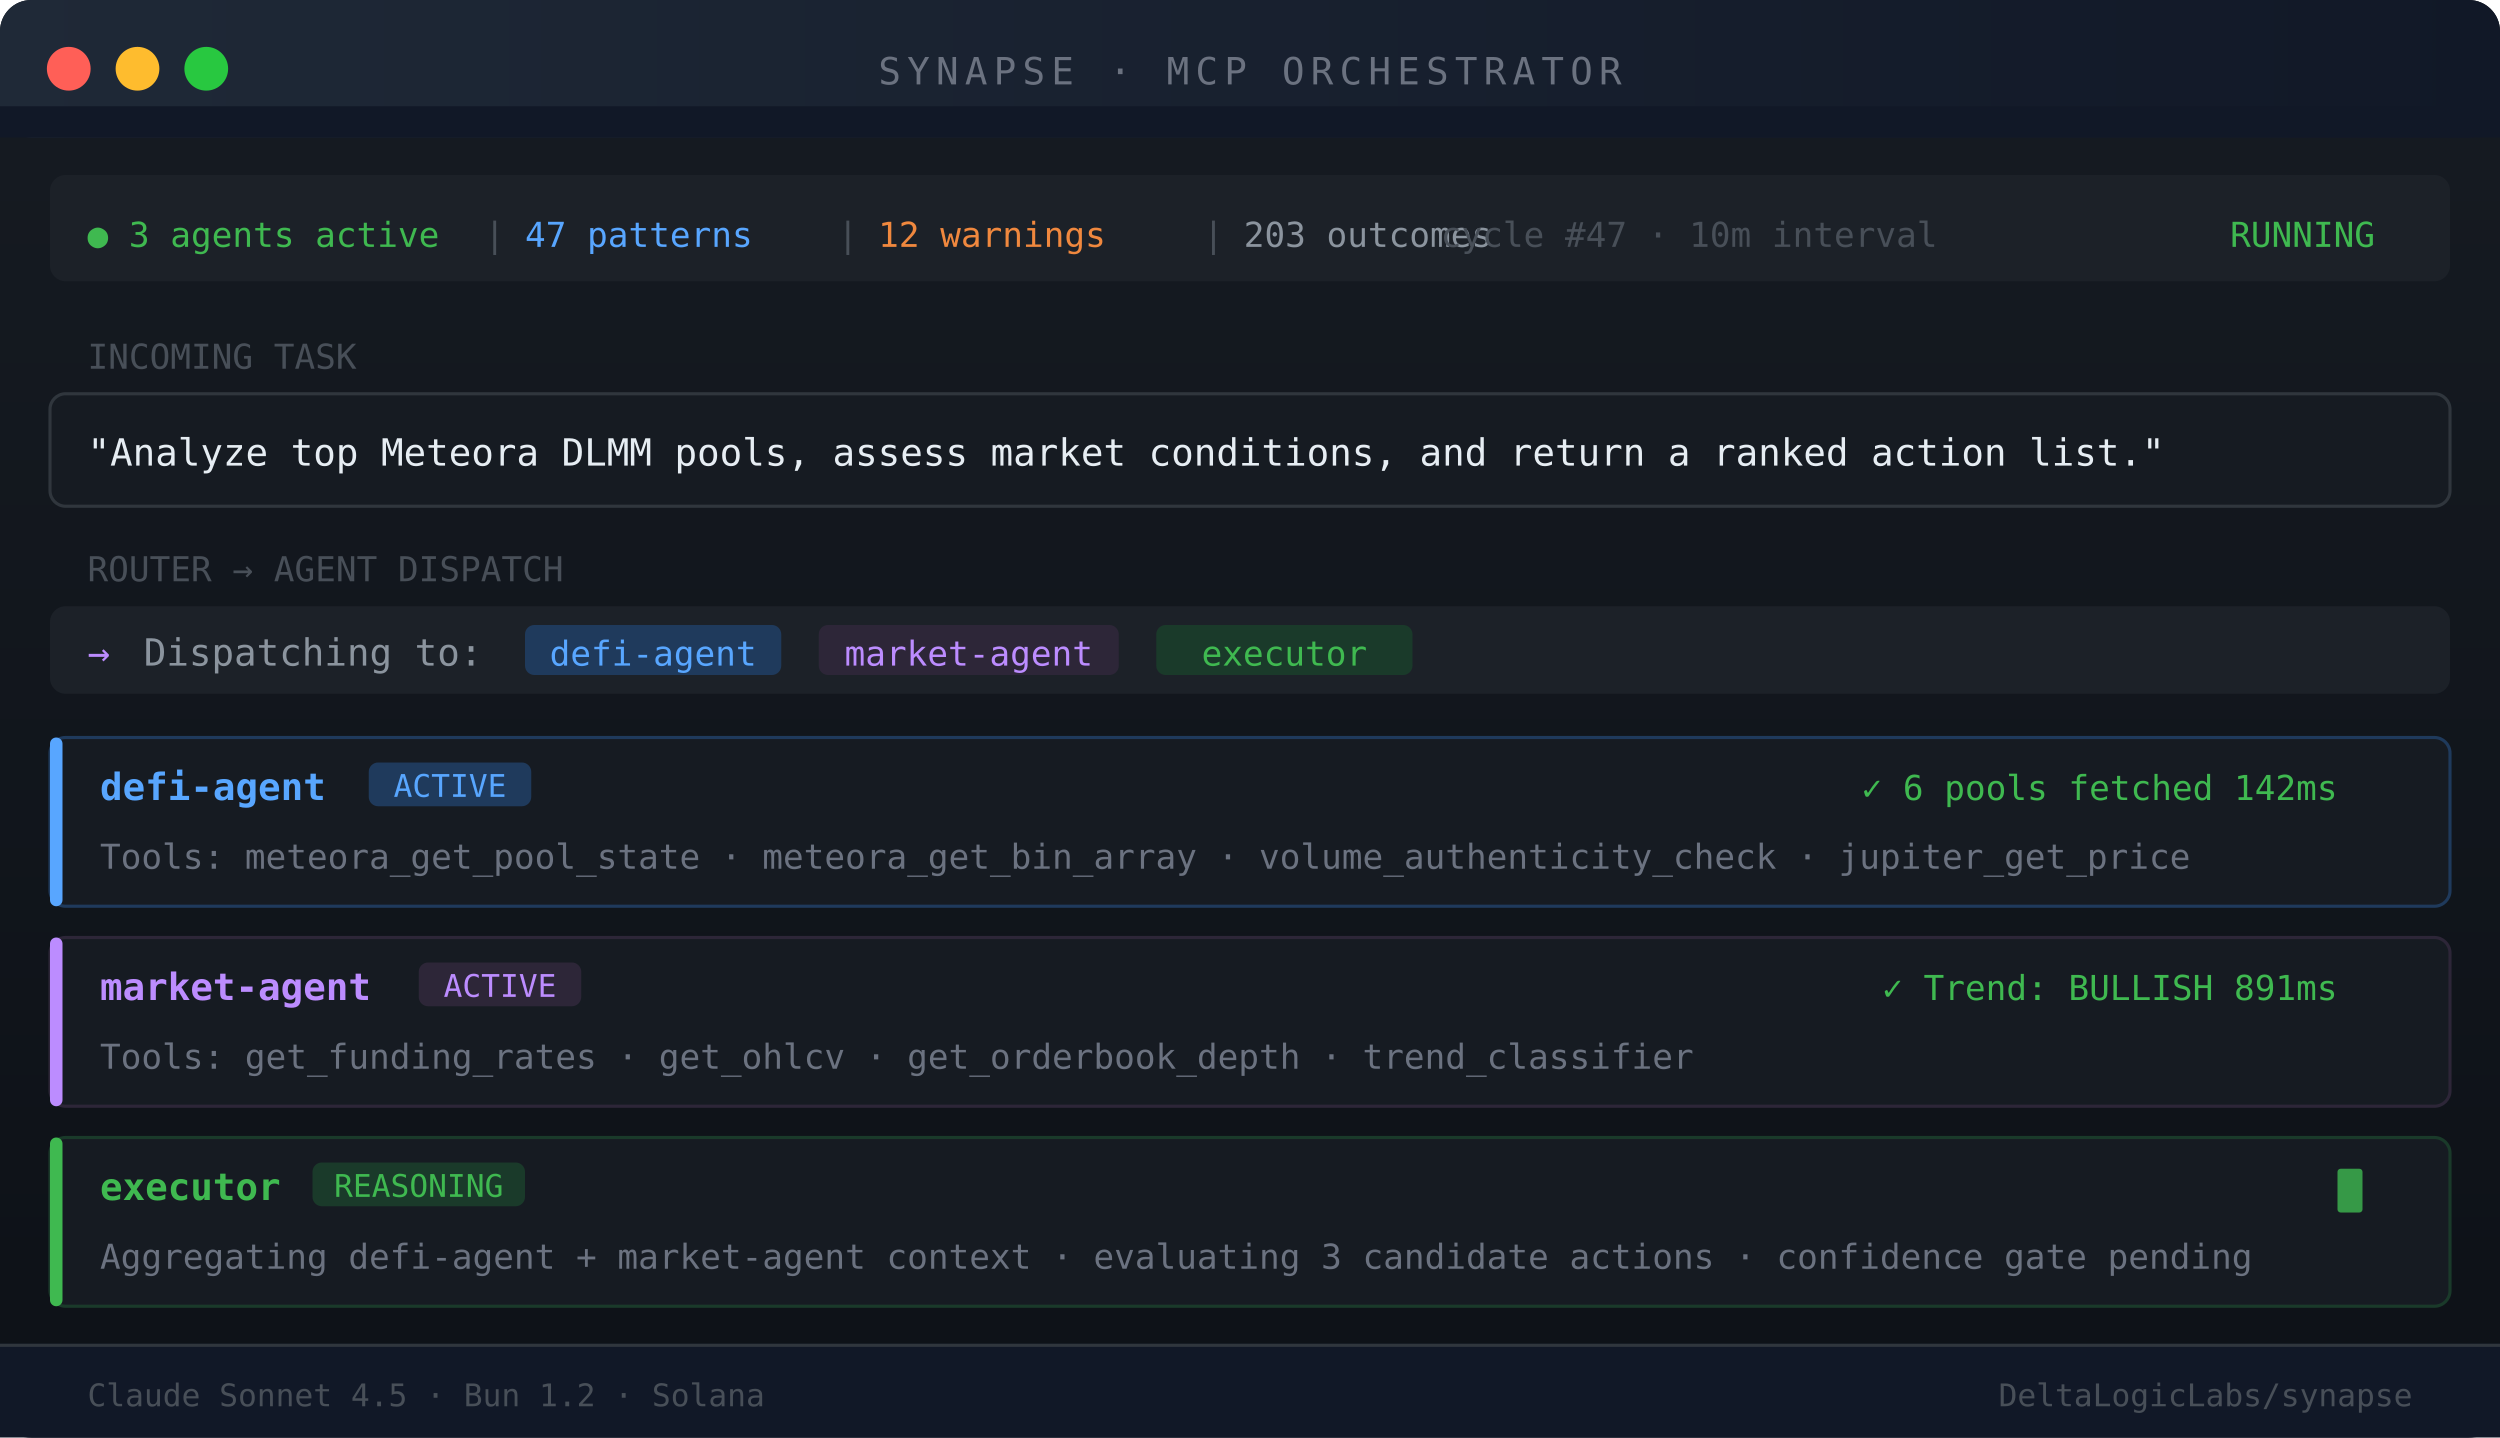
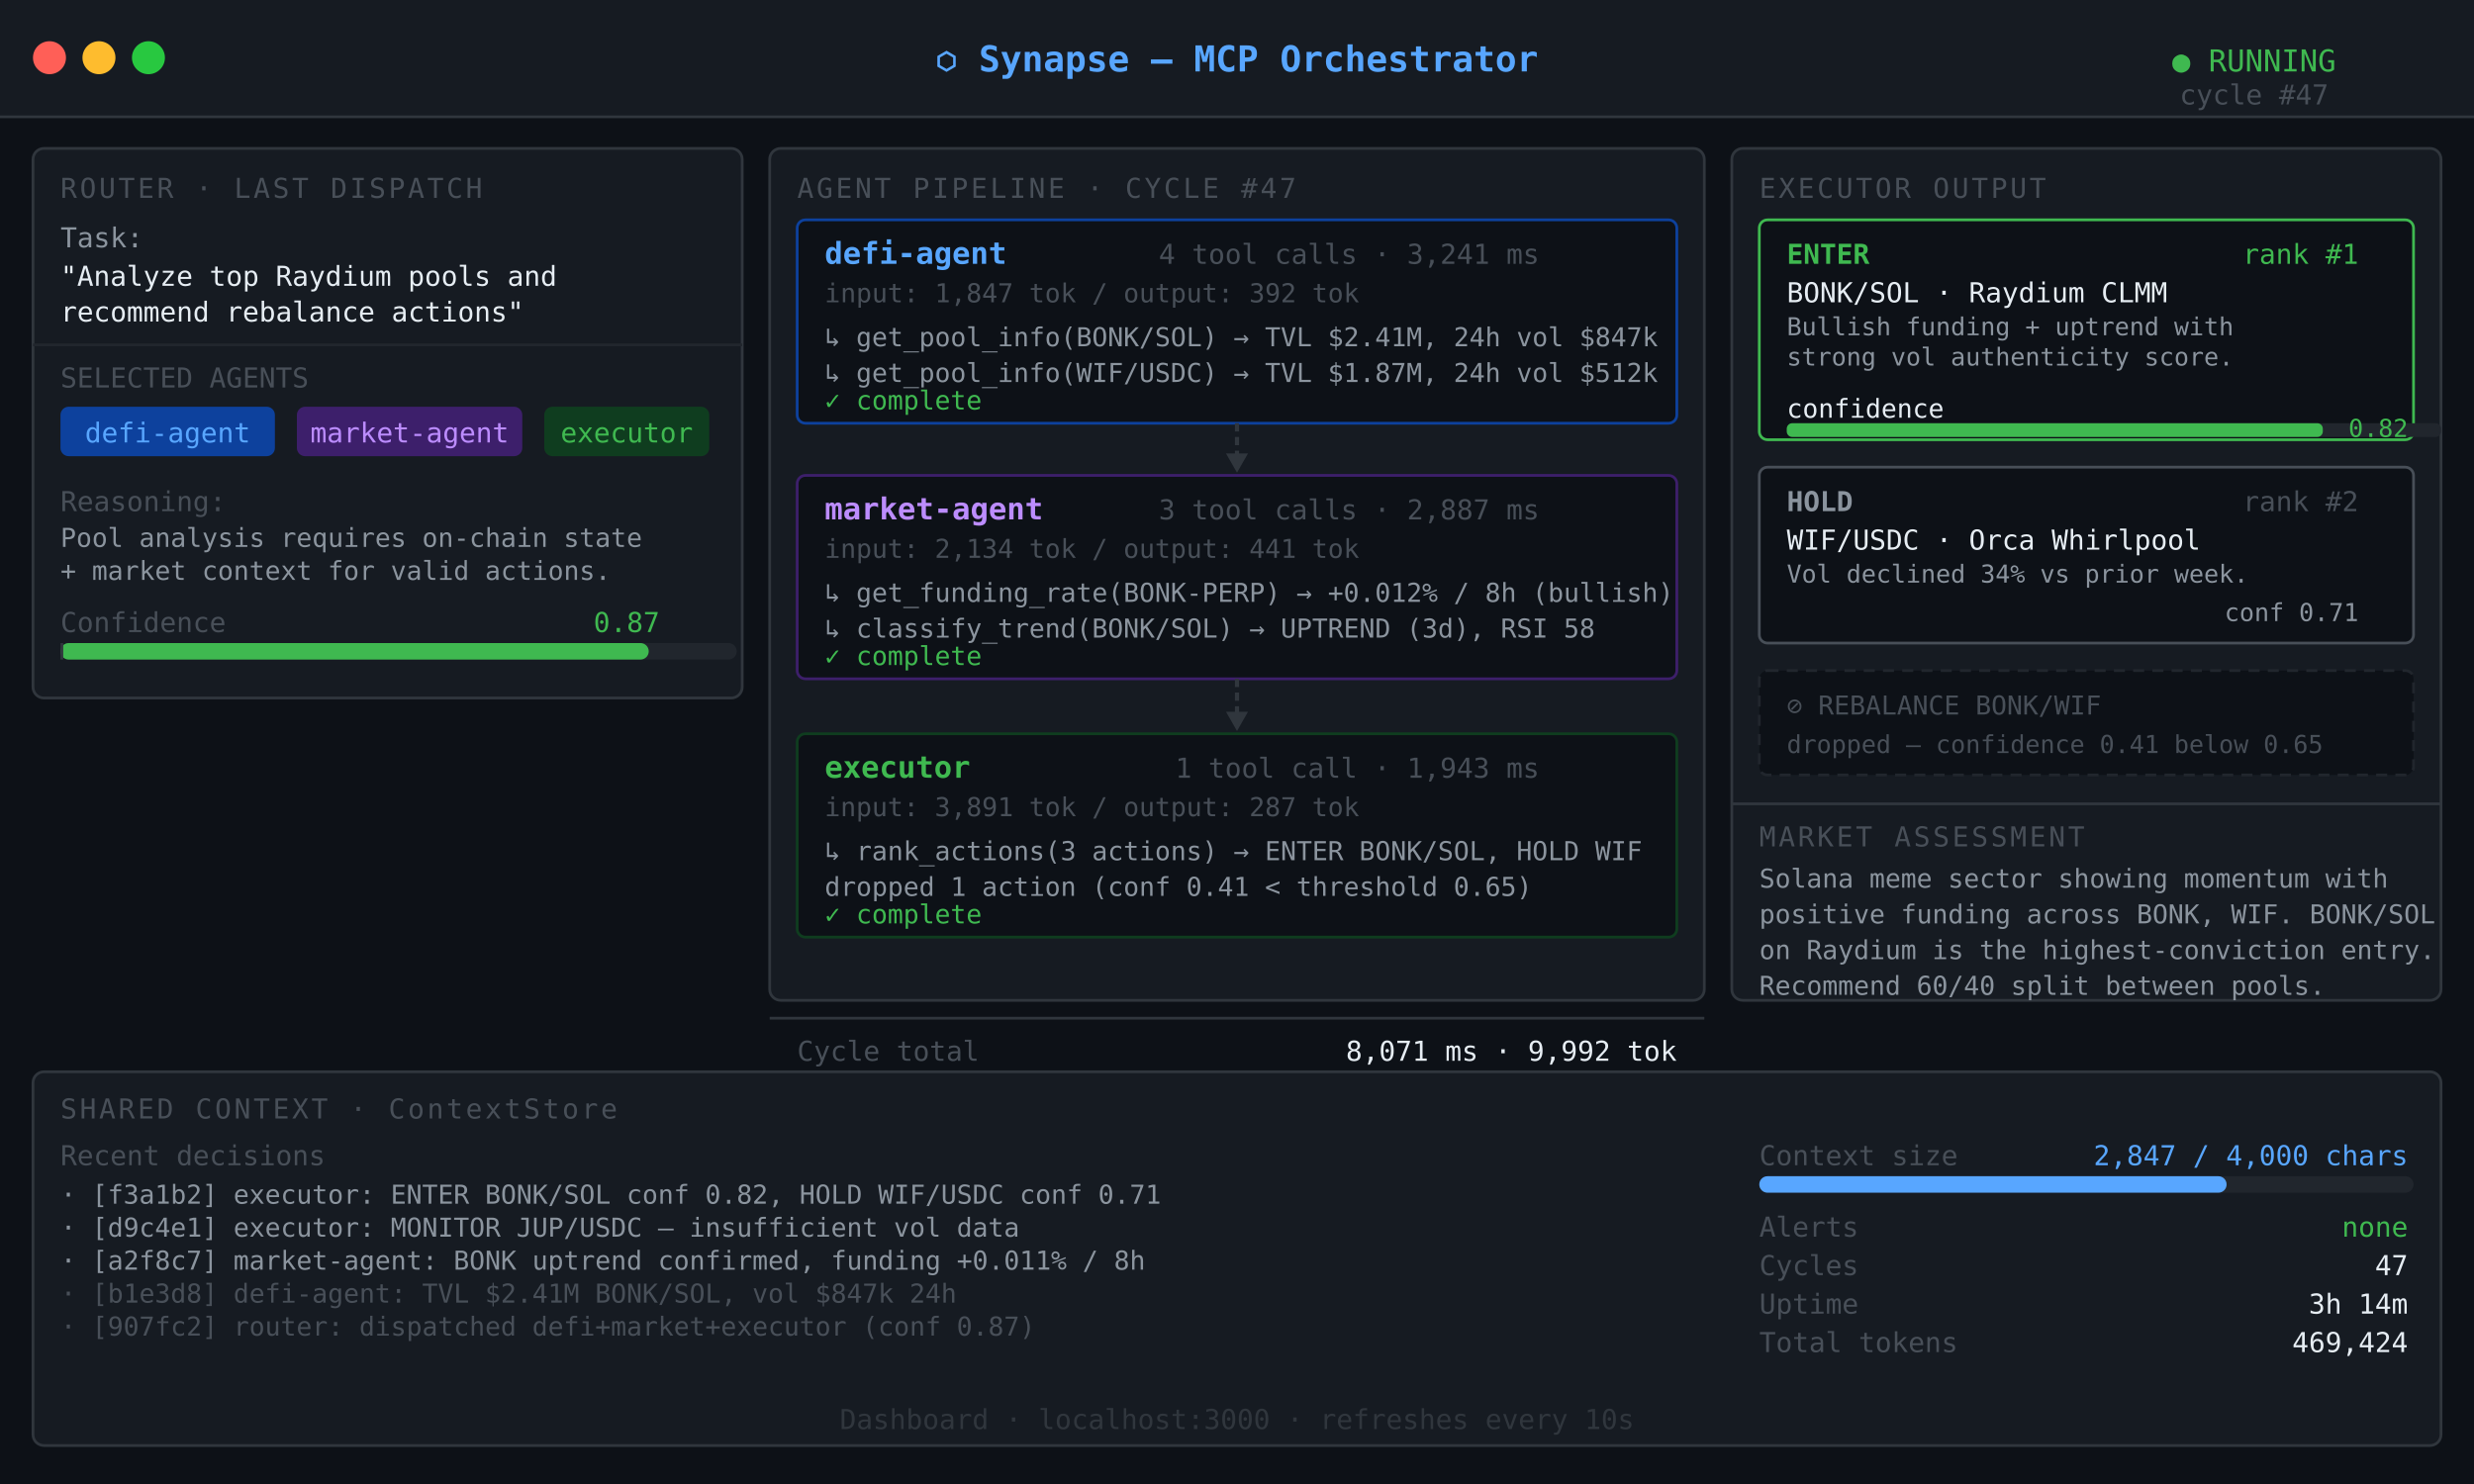
- <svg xmlns="http://www.w3.org/2000/svg" width="800" height="460" viewBox="0 0 800 460">
+ <svg xmlns="http://www.w3.org/2000/svg" width="900" height="540" viewBox="0 0 900 540">
  <defs>
    <style>
      text { font-family: 'SF Mono', 'Fira Code', 'Cascadia Code', monospace; }
-       .dot-red { fill: #ff5f57; }
-       .dot-yellow { fill: #febc2e; }
-       .dot-green { fill: #28c840; }
+       .mono { font-family: 'SF Mono', 'Fira Code', 'Cascadia Code', monospace; }
    </style>
-     <linearGradient id="bgGrad" x1="0" y1="0" x2="0" y2="1">
-       <stop offset="0%" stop-color="#161b22" />
-       <stop offset="100%" stop-color="#0d1117" />
-     </linearGradient>
-     <linearGradient id="headerGrad" x1="0" y1="0" x2="1" y2="0">
-       <stop offset="0%" stop-color="#1f2937" />
-       <stop offset="100%" stop-color="#111827" />
-     </linearGradient>
  </defs>
-   <rect x="1" y="1" width="798" height="458" rx="10" fill="none" stroke="#30363d" stroke-width="1.5" />
-   <rect width="800" height="460" rx="10" fill="url(#bgGrad)" />
-   <rect width="800" height="44" rx="10" fill="url(#headerGrad)" />
-   <rect y="34" width="800" height="10" fill="#111827" />
-   <circle cx="22" cy="22" r="7" class="dot-red" />
-   <circle cx="44" cy="22" r="7" class="dot-yellow" />
-   <circle cx="66" cy="22" r="7" class="dot-green" />
-   <text x="400" y="27" text-anchor="middle" fill="#6b7280" font-size="12" letter-spacing="2">SYNAPSE  ·  MCP ORCHESTRATOR</text>
-   <rect x="16" y="56" width="768" height="34" rx="5" fill="#1c2128" />
-   <text x="28" y="79" fill="#3fb950" font-size="11">● 3 agents active</text>
-   <text x="155" y="79" fill="#484f58" font-size="11">|</text>
-   <text x="168" y="79" fill="#58a6ff" font-size="11">47 patterns</text>
-   <text x="268" y="79" fill="#484f58" font-size="11">|</text>
-   <text x="281" y="79" fill="#f0883e" font-size="11">12 warnings</text>
-   <text x="385" y="79" fill="#484f58" font-size="11">|</text>
-   <text x="398" y="79" fill="#8b949e" font-size="11">203 outcomes</text>
-   <text x="620" y="79" fill="#484f58" font-size="11" text-anchor="end">cycle #47  ·  10m interval</text>
-   <text x="760" y="79" fill="#3fb950" font-size="11" text-anchor="end">RUNNING</text>
-   <text x="28" y="118" fill="#484f58" font-size="11">INCOMING TASK</text>
-   <rect x="16" y="126" width="768" height="36" rx="5" fill="#161b22" stroke="#30363d" stroke-width="1" />
-   <text x="28" y="149" fill="#e6edf3" font-size="12">"Analyze top Meteora DLMM pools, assess market conditions, and return a ranked action list."</text>
-   <text x="28" y="186" fill="#484f58" font-size="11">ROUTER  →  AGENT DISPATCH</text>
-   <rect x="16" y="194" width="768" height="28" rx="5" fill="#1c2128" />
-   <text x="28" y="213" fill="#bc8cff" font-size="12">→</text>
-   <text x="46" y="213" fill="#8b949e" font-size="12">Dispatching to:</text>
-   <rect x="168" y="200" width="82" height="16" rx="3" fill="#1f3a5c" />
-   <text x="209" y="213" fill="#58a6ff" font-size="11" text-anchor="middle">defi-agent</text>
-   <rect x="262" y="200" width="96" height="16" rx="3" fill="#2d2638" />
-   <text x="310" y="213" fill="#bc8cff" font-size="11" text-anchor="middle">market-agent</text>
-   <rect x="370" y="200" width="82" height="16" rx="3" fill="#1a3a2a" />
-   <text x="411" y="213" fill="#3fb950" font-size="11" text-anchor="middle">executor</text>
-   <rect x="16" y="236" width="768" height="54" rx="5" fill="#161b22" stroke="#1f3a5c" stroke-width="1" />
-   <rect x="16" y="236" width="4" height="54" rx="2" fill="#58a6ff" />
-   <text x="32" y="256" fill="#58a6ff" font-size="12" font-weight="bold">defi-agent</text>
-   <rect x="118" y="244" width="52" height="14" rx="3" fill="#1f3a5c" />
-   <text x="144" y="255" fill="#58a6ff" font-size="10" text-anchor="middle">ACTIVE</text>
-   <text x="32" y="278" fill="#6b7280" font-size="11">Tools: meteora_get_pool_state · meteora_get_bin_array · volume_authenticity_check · jupiter_get_price</text>
-   <text x="748" y="256" fill="#3fb950" font-size="11" text-anchor="end">✓ 6 pools fetched  142ms</text>
-   <rect x="16" y="300" width="768" height="54" rx="5" fill="#161b22" stroke="#2d2638" stroke-width="1" />
-   <rect x="16" y="300" width="4" height="54" rx="2" fill="#bc8cff" />
-   <text x="32" y="320" fill="#bc8cff" font-size="12" font-weight="bold">market-agent</text>
-   <rect x="134" y="308" width="52" height="14" rx="3" fill="#2d2638" />
-   <text x="160" y="319" fill="#bc8cff" font-size="10" text-anchor="middle">ACTIVE</text>
-   <text x="32" y="342" fill="#6b7280" font-size="11">Tools: get_funding_rates · get_ohlcv · get_orderbook_depth · trend_classifier</text>
-   <text x="748" y="320" fill="#3fb950" font-size="11" text-anchor="end">✓ Trend: BULLISH  891ms</text>
-   <rect x="16" y="364" width="768" height="54" rx="5" fill="#161b22" stroke="#1a3a2a" stroke-width="1" />
-   <rect x="16" y="364" width="4" height="54" rx="2" fill="#3fb950" />
-   <text x="32" y="384" fill="#3fb950" font-size="12" font-weight="bold">executor</text>
-   <rect x="100" y="372" width="68" height="14" rx="3" fill="#1a3a2a" />
-   <text x="134" y="383" fill="#3fb950" font-size="10" text-anchor="middle">REASONING</text>
-   <text x="32" y="406" fill="#6b7280" font-size="11">Aggregating defi-agent + market-agent context · evaluating 3 candidate actions · confidence gate pending</text>
-   <rect x="748" y="374" width="8" height="14" rx="1" fill="#3fb950" opacity="0.8" />
-   <rect x="0" y="430" width="800" height="30" rx="0" fill="#111827" />
-   <rect x="0" y="430" width="800" height="1" fill="#30363d" />
-   <rect x="0" y="450" width="800" height="10" rx="10" fill="#111827" />
-   <text x="28" y="450" fill="#484f58" font-size="10">Claude Sonnet 4.5  ·  Bun 1.2  ·  Solana</text>
-   <text x="772" y="450" fill="#484f58" font-size="10" text-anchor="end">DeltaLogicLabs/synapse</text>
+   <rect width="900" height="540" fill="#0d1117" />
+   <rect width="900" height="42" fill="#161b22" />
+   <rect width="900" height="1" y="42" fill="#30363d" />
+   <circle cx="18" cy="21" r="6" fill="#ff5f57" />
+   <circle cx="36" cy="21" r="6" fill="#febc2e" />
+   <circle cx="54" cy="21" r="6" fill="#28c840" />
+   <text x="450" y="26" fill="#58a6ff" font-size="13" font-weight="bold" text-anchor="middle">⬡ Synapse  —  MCP Orchestrator</text>
+   <text x="820" y="26" fill="#3fb950" font-size="11" text-anchor="middle">● RUNNING</text>
+   <text x="820" y="38" fill="#484f58" font-size="10" text-anchor="middle">cycle #47</text>
+   <rect x="12" y="54" width="258" height="200" rx="4" fill="#161b22" stroke="#30363d" stroke-width="1" />
+   <text x="22" y="72" fill="#484f58" font-size="10" letter-spacing="1">ROUTER  ·  LAST DISPATCH</text>
+   <text x="22" y="90" fill="#8b949e" font-size="10">Task:</text>
+   <text x="22" y="104" fill="#e6edf3" font-size="10">"Analyze top Raydium pools and</text>
+   <text x="22" y="117" fill="#e6edf3" font-size="10"> recommend rebalance actions"</text>
+   <rect x="12" y="125" width="258" height="1" fill="#21262d" />
+   <text x="22" y="141" fill="#484f58" font-size="10">SELECTED AGENTS</text>
+   <rect x="22" y="148" width="78" height="18" rx="3" fill="#0d419d" />
+   <text x="61" y="161" fill="#58a6ff" font-size="10" text-anchor="middle">defi-agent</text>
+   <rect x="108" y="148" width="82" height="18" rx="3" fill="#3d1f6b" />
+   <text x="149" y="161" fill="#bc8cff" font-size="10" text-anchor="middle">market-agent</text>
+   <rect x="198" y="148" width="60" height="18" rx="3" fill="#0f3d1f" />
+   <text x="228" y="161" fill="#3fb950" font-size="10" text-anchor="middle">executor</text>
+   <text x="22" y="186" fill="#484f58" font-size="10">Reasoning:</text>
+   <text x="22" y="199" fill="#8b949e" font-size="9.5">Pool analysis requires on-chain state</text>
+   <text x="22" y="211" fill="#8b949e" font-size="9.5">+ market context for valid actions.</text>
+   <text x="22" y="230" fill="#484f58" font-size="10">Confidence</text>
+   <text x="240" y="230" fill="#3fb950" font-size="10" text-anchor="end">0.87</text>
+   <rect x="22" y="234" width="246" height="6" rx="3" fill="#21262d" />
+   <rect x="22" y="234" width="214" height="6" rx="3" fill="#3fb950" />
+   <rect x="22" y="234" width="1" height="6" fill="#30363d" />
+   <rect x="12" y="246" width="258" height="8" rx="0" fill="#0d1117" opacity="0" />
+   <rect x="280" y="54" width="340" height="310" rx="4" fill="#161b22" stroke="#30363d" stroke-width="1" />
+   <text x="290" y="72" fill="#484f58" font-size="10" letter-spacing="1">AGENT PIPELINE  ·  CYCLE #47</text>
+   <rect x="290" y="80" width="320" height="74" rx="3" fill="#0d1117" stroke="#0d419d" stroke-width="1" />
+   <text x="300" y="96" fill="#58a6ff" font-size="11" font-weight="bold">defi-agent</text>
+   <text x="560" y="96" fill="#484f58" font-size="10" text-anchor="end">4 tool calls  ·  3,241 ms</text>
+   <text x="300" y="110" fill="#484f58" font-size="9.5">input: 1,847 tok  /  output: 392 tok</text>
+   <text x="300" y="126" fill="#8b949e" font-size="9.5">↳ get_pool_info(BONK/SOL)  →  TVL $2.41M, 24h vol $847k</text>
+   <text x="300" y="139" fill="#8b949e" font-size="9.5">↳ get_pool_info(WIF/USDC)  →  TVL $1.87M, 24h vol $512k</text>
+   <text x="300" y="149" fill="#3fb950" font-size="9.5">✓ complete</text>
+   <line x1="450" y1="154" x2="450" y2="166" stroke="#30363d" stroke-width="1.5" stroke-dasharray="3,2" />
+   <polygon points="446,165 454,165 450,172" fill="#30363d" />
+   <rect x="290" y="173" width="320" height="74" rx="3" fill="#0d1117" stroke="#3d1f6b" stroke-width="1" />
+   <text x="300" y="189" fill="#bc8cff" font-size="11" font-weight="bold">market-agent</text>
+   <text x="560" y="189" fill="#484f58" font-size="10" text-anchor="end">3 tool calls  ·  2,887 ms</text>
+   <text x="300" y="203" fill="#484f58" font-size="9.5">input: 2,134 tok  /  output: 441 tok</text>
+   <text x="300" y="219" fill="#8b949e" font-size="9.5">↳ get_funding_rate(BONK-PERP)  →  +0.012% / 8h (bullish)</text>
+   <text x="300" y="232" fill="#8b949e" font-size="9.5">↳ classify_trend(BONK/SOL)  →  UPTREND (3d), RSI 58</text>
+   <text x="300" y="242" fill="#3fb950" font-size="9.5">✓ complete</text>
+   <line x1="450" y1="247" x2="450" y2="260" stroke="#30363d" stroke-width="1.5" stroke-dasharray="3,2" />
+   <polygon points="446,259 454,259 450,266" fill="#30363d" />
+   <rect x="290" y="267" width="320" height="74" rx="3" fill="#0d1117" stroke="#0f3d1f" stroke-width="1" />
+   <text x="300" y="283" fill="#3fb950" font-size="11" font-weight="bold">executor</text>
+   <text x="560" y="283" fill="#484f58" font-size="10" text-anchor="end">1 tool call  ·  1,943 ms</text>
+   <text x="300" y="297" fill="#484f58" font-size="9.5">input: 3,891 tok  /  output: 287 tok</text>
+   <text x="300" y="313" fill="#8b949e" font-size="9.5">↳ rank_actions(3 actions)  →  ENTER BONK/SOL, HOLD WIF</text>
+   <text x="300" y="326" fill="#8b949e" font-size="9.5">   dropped 1 action (conf 0.41 &lt; threshold 0.65)</text>
+   <text x="300" y="336" fill="#3fb950" font-size="9.5">✓ complete</text>
+   <rect x="280" y="370" width="340" height="1" fill="#30363d" />
+   <text x="290" y="386" fill="#484f58" font-size="10">Cycle total</text>
+   <text x="610" y="386" fill="#e6edf3" font-size="10" text-anchor="end">8,071 ms  ·  9,992 tok</text>
+   <rect x="630" y="54" width="258" height="310" rx="4" fill="#161b22" stroke="#30363d" stroke-width="1" />
+   <text x="640" y="72" fill="#484f58" font-size="10" letter-spacing="1">EXECUTOR OUTPUT</text>
+   <rect x="640" y="80" width="238" height="80" rx="3" fill="#0d1117" stroke="#3fb950" stroke-width="1" />
+   <text x="650" y="96" fill="#3fb950" font-size="10" font-weight="bold">ENTER</text>
+   <text x="858" y="96" fill="#3fb950" font-size="10" text-anchor="end">rank #1</text>
+   <text x="650" y="110" fill="#e6edf3" font-size="10">BONK/SOL  ·  Raydium CLMM</text>
+   <text x="650" y="122" fill="#8b949e" font-size="9">Bullish funding + uptrend with</text>
+   <text x="650" y="133" fill="#8b949e" font-size="9">strong vol authenticity score.</text>
+   <text x="650" y="152" fill="#e6edf3" font-size="9.5">confidence</text>
+   <rect x="650" y="154" width="238" height="5" rx="2" fill="#21262d" />
+   <rect x="650" y="154" width="195" height="5" rx="2" fill="#3fb950" />
+   <text x="876" y="159" fill="#3fb950" font-size="9" text-anchor="end">0.82</text>
+   <rect x="640" y="170" width="238" height="64" rx="3" fill="#0d1117" stroke="#484f58" stroke-width="1" />
+   <text x="650" y="186" fill="#8b949e" font-size="10" font-weight="bold">HOLD</text>
+   <text x="858" y="186" fill="#484f58" font-size="10" text-anchor="end">rank #2</text>
+   <text x="650" y="200" fill="#e6edf3" font-size="10">WIF/USDC  ·  Orca Whirlpool</text>
+   <text x="650" y="212" fill="#8b949e" font-size="9">Vol declined 34% vs prior week.</text>
+   <text x="858" y="226" fill="#8b949e" font-size="9" text-anchor="end">conf 0.71</text>
+   <rect x="640" y="244" width="238" height="38" rx="3" fill="#0d1117" stroke="#21262d" stroke-width="1" stroke-dasharray="4,3" />
+   <text x="650" y="260" fill="#484f58" font-size="9.5">⊘  REBALANCE BONK/WIF</text>
+   <text x="650" y="274" fill="#484f58" font-size="9">dropped — confidence 0.41 below 0.65</text>
+   <rect x="630" y="292" width="258" height="1" fill="#30363d" />
+   <text x="640" y="308" fill="#484f58" font-size="10" letter-spacing="1">MARKET ASSESSMENT</text>
+   <text x="640" y="323" fill="#8b949e" font-size="9.5">Solana meme sector showing momentum with</text>
+   <text x="640" y="336" fill="#8b949e" font-size="9.5">positive funding across BONK, WIF. BONK/SOL</text>
+   <text x="640" y="349" fill="#8b949e" font-size="9.5">on Raydium is the highest-conviction entry.</text>
+   <text x="640" y="362" fill="#8b949e" font-size="9.5">Recommend 60/40 split between pools.</text>
+   <rect x="12" y="390" width="876" height="136" rx="4" fill="#161b22" stroke="#30363d" stroke-width="1" />
+   <text x="22" y="407" fill="#484f58" font-size="10" letter-spacing="1">SHARED CONTEXT  ·  ContextStore</text>
+   <text x="22" y="424" fill="#484f58" font-size="10">Recent decisions</text>
+   <text x="22" y="438" fill="#8b949e" font-size="9.5">· [f3a1b2] executor: ENTER BONK/SOL conf 0.82, HOLD WIF/USDC conf 0.71</text>
+   <text x="22" y="450" fill="#8b949e" font-size="9.5">· [d9c4e1] executor: MONITOR JUP/USDC — insufficient vol data</text>
+   <text x="22" y="462" fill="#8b949e" font-size="9.5">· [a2f8c7] market-agent: BONK uptrend confirmed, funding +0.011% / 8h</text>
+   <text x="22" y="474" fill="#484f58" font-size="9.5">· [b1e3d8] defi-agent: TVL $2.41M BONK/SOL, vol $847k 24h</text>
+   <text x="22" y="486" fill="#484f58" font-size="9.5">· [907fc2] router: dispatched defi+market+executor (conf 0.87)</text>
+   <text x="640" y="424" fill="#484f58" font-size="10">Context size</text>
+   <text x="876" y="424" fill="#58a6ff" font-size="10" text-anchor="end">2,847 / 4,000 chars</text>
+   <rect x="640" y="428" width="238" height="6" rx="3" fill="#21262d" />
+   <rect x="640" y="428" width="170" height="6" rx="3" fill="#58a6ff" />
+   <text x="640" y="450" fill="#484f58" font-size="10">Alerts</text>
+   <text x="876" y="450" fill="#3fb950" font-size="10" text-anchor="end">none</text>
+   <text x="640" y="464" fill="#484f58" font-size="10">Cycles</text>
+   <text x="876" y="464" fill="#e6edf3" font-size="10" text-anchor="end">47</text>
+   <text x="640" y="478" fill="#484f58" font-size="10">Uptime</text>
+   <text x="876" y="478" fill="#e6edf3" font-size="10" text-anchor="end">3h 14m</text>
+   <text x="640" y="492" fill="#484f58" font-size="10">Total tokens</text>
+   <text x="876" y="492" fill="#e6edf3" font-size="10" text-anchor="end">469,424</text>
+   <text x="450" y="520" fill="#30363d" font-size="10" text-anchor="middle">Dashboard  ·  localhost:3000  ·  refreshes every 10s</text>
</svg>
